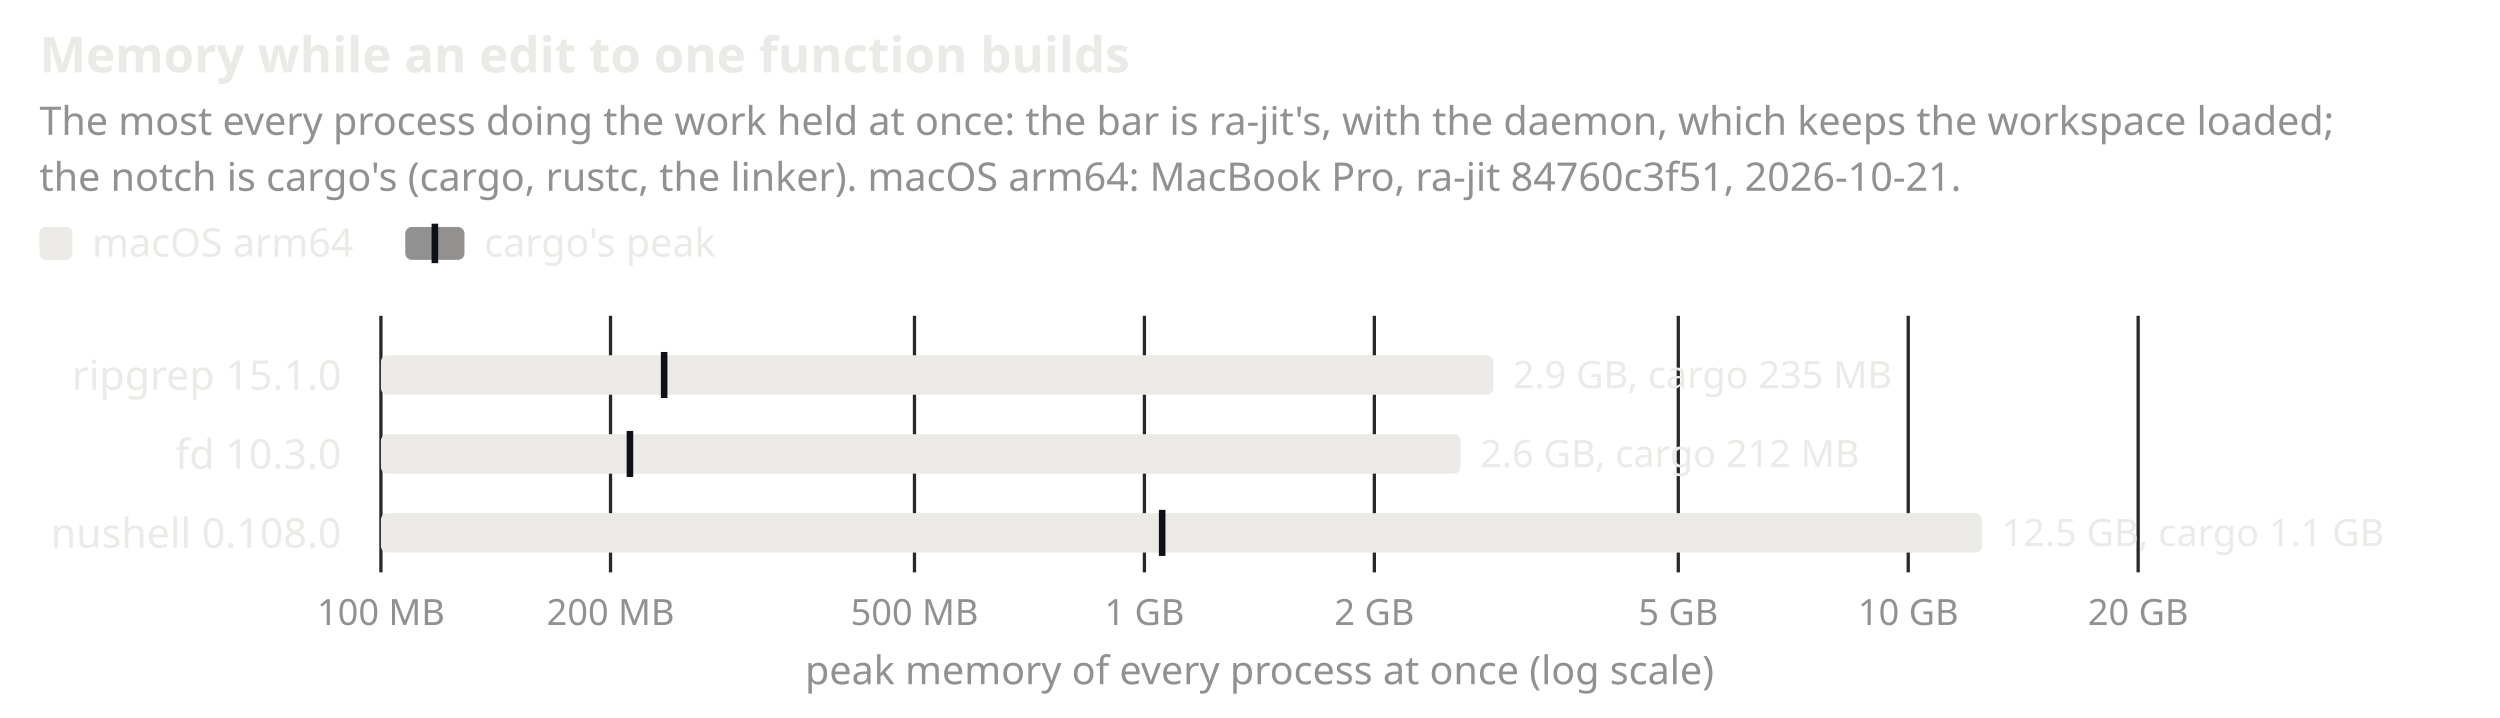
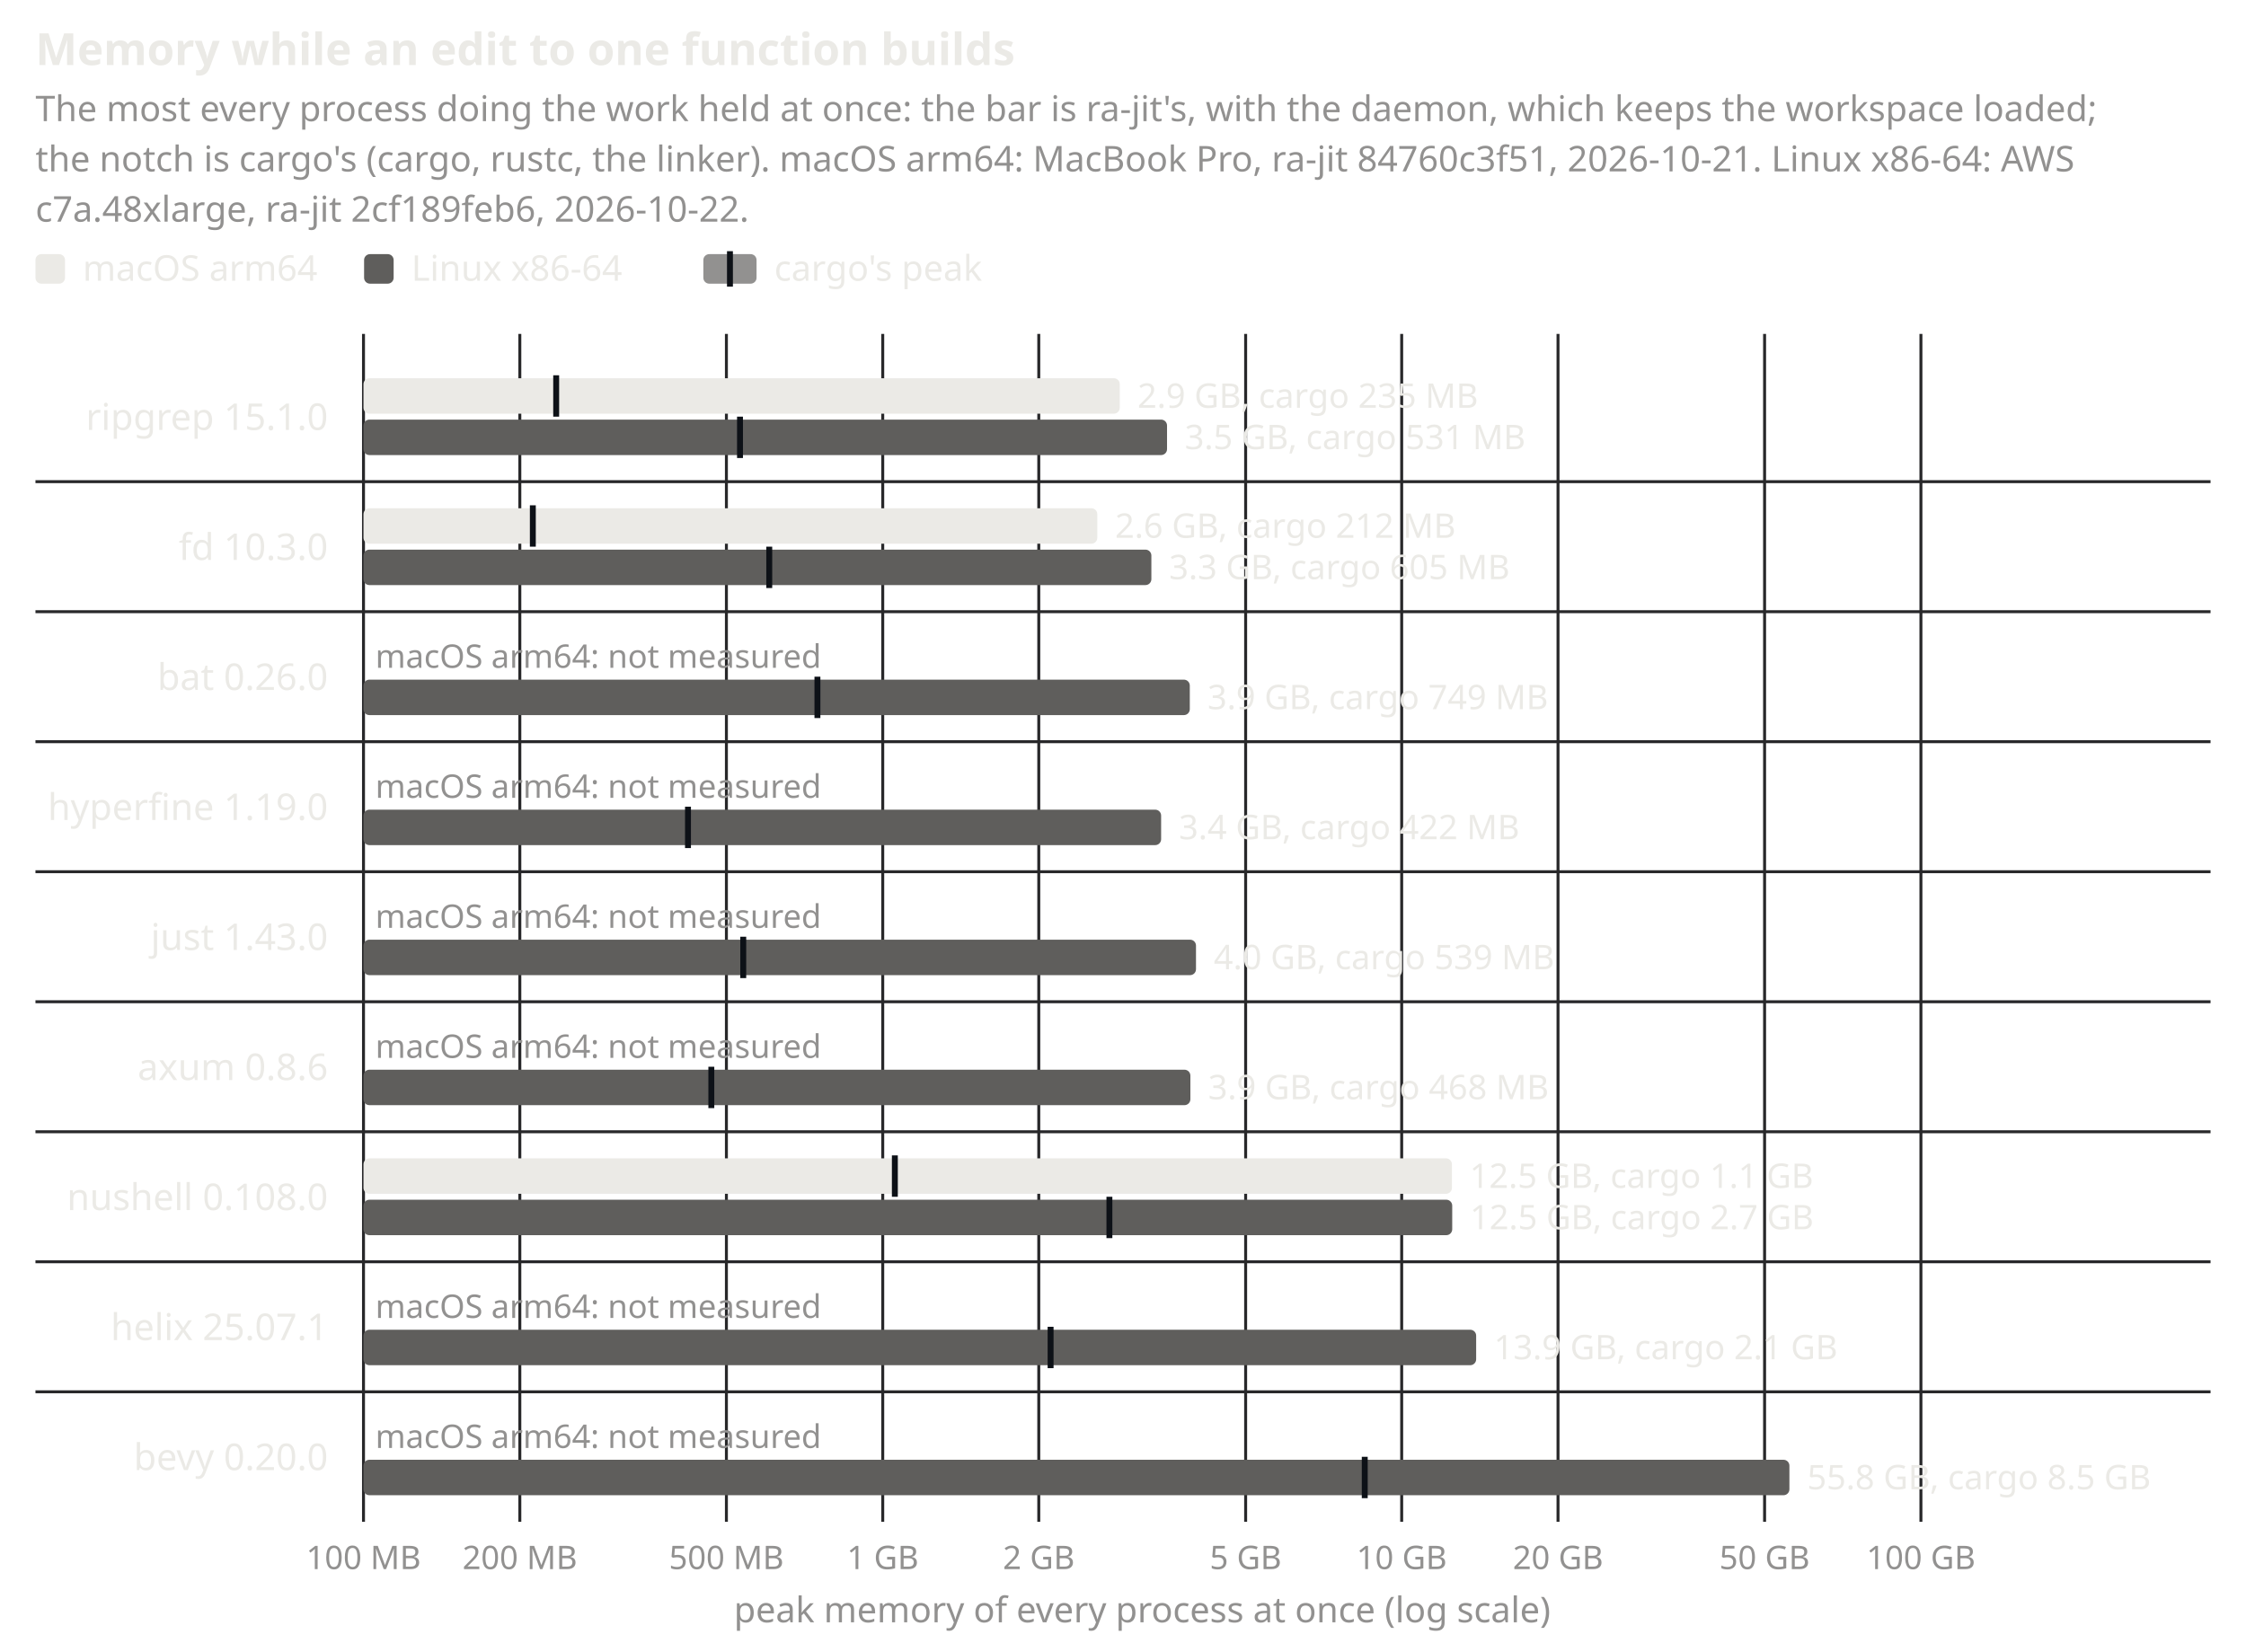
- <svg xmlns="http://www.w3.org/2000/svg" width="760" height="218" viewBox="0 0 760 218" font-family="-apple-system, BlinkMacSystemFont, 'Segoe UI', 'Noto Sans', Helvetica, Arial, sans-serif" role="img" aria-label="Memory while an edit to one function builds">
+ <svg xmlns="http://www.w3.org/2000/svg" width="760" height="559" viewBox="0 0 760 559" font-family="-apple-system, BlinkMacSystemFont, 'Segoe UI', 'Noto Sans', Helvetica, Arial, sans-serif" role="img" aria-label="Memory while an edit to one function builds">
  <text x="12" y="22" font-size="15" font-weight="600" fill="#ebeae6">Memory while an edit to one function builds</text>
  <text x="12" y="41" font-size="12" fill="#929190">The most every process doing the work held at once: the bar is ra-jit's, with the daemon, which keeps the workspace loaded;</text>
-   <text x="12" y="58" font-size="12" fill="#929190">the notch is cargo's (cargo, rustc, the linker). macOS arm64: MacBook Pro, ra-jit 84760c3f51, 2026-10-21.</text>
-   <rect x="12" y="69" width="10" height="10" rx="2" fill="#ebeae6" />
-   <text x="28" y="78" font-size="12" fill="#ebeae6">macOS arm64</text>
-   <rect x="123.2" y="69" width="18" height="10" rx="2" fill="#929190" />
-   <rect x="131.2" y="68" width="2" height="12" fill="#0d1117" />
-   <text x="147.2" y="78" font-size="12" fill="#ebeae6">cargo's peak</text>
-   <line x1="115.8" y1="96" x2="115.8" y2="174" stroke="#28282a" />
-   <text x="115.8" y="190" font-size="11" text-anchor="middle" fill="#929190">100 MB</text>
-   <line x1="185.6" y1="96" x2="185.6" y2="174" stroke="#28282a" />
-   <text x="185.6" y="190" font-size="11" text-anchor="middle" fill="#929190">200 MB</text>
-   <line x1="278.0" y1="96" x2="278.0" y2="174" stroke="#28282a" />
-   <text x="278.0" y="190" font-size="11" text-anchor="middle" fill="#929190">500 MB</text>
-   <line x1="347.9" y1="96" x2="347.9" y2="174" stroke="#28282a" />
-   <text x="347.9" y="190" font-size="11" text-anchor="middle" fill="#929190">1 GB</text>
-   <line x1="417.8" y1="96" x2="417.8" y2="174" stroke="#28282a" />
-   <text x="417.8" y="190" font-size="11" text-anchor="middle" fill="#929190">2 GB</text>
-   <line x1="510.2" y1="96" x2="510.2" y2="174" stroke="#28282a" />
-   <text x="510.2" y="190" font-size="11" text-anchor="middle" fill="#929190">5 GB</text>
-   <line x1="580.1" y1="96" x2="580.1" y2="174" stroke="#28282a" />
-   <text x="580.1" y="190" font-size="11" text-anchor="middle" fill="#929190">10 GB</text>
-   <line x1="650.0" y1="96" x2="650.0" y2="174" stroke="#28282a" />
-   <text x="650.0" y="190" font-size="11" text-anchor="middle" fill="#929190">20 GB</text>
-   <text x="382.9" y="208" font-size="12" text-anchor="middle" fill="#929190">peak memory of every process at once (log scale)</text>
-   <text x="103.8" y="118.5" font-size="12.5" text-anchor="end" fill="#ebeae6">ripgrep 15.1.0</text>
-   <rect x="115.8" y="108.0" width="338.2" height="12" rx="2" fill="#ebeae6" />
-   <rect x="200.9" y="107.0" width="2" height="14" fill="#0d1117" />
-   <text x="459.9" y="118.0" font-size="11.5" text-anchor="start" fill="#ebeae6" font-variant-numeric="tabular-nums">2.9 GB, cargo 235 MB</text>
-   <text x="103.8" y="142.5" font-size="12.5" text-anchor="end" fill="#ebeae6">fd 10.3.0</text>
-   <rect x="115.8" y="132.0" width="328.2" height="12" rx="2" fill="#ebeae6" />
-   <rect x="190.5" y="131.0" width="2" height="14" fill="#0d1117" />
-   <text x="450.0" y="142.0" font-size="11.5" text-anchor="start" fill="#ebeae6" font-variant-numeric="tabular-nums">2.6 GB, cargo 212 MB</text>
-   <text x="103.8" y="166.5" font-size="12.5" text-anchor="end" fill="#ebeae6">nushell 0.108.0</text>
-   <rect x="115.8" y="156.0" width="486.7" height="12" rx="2" fill="#ebeae6" />
-   <rect x="352.3" y="155.0" width="2" height="14" fill="#0d1117" />
-   <text x="608.5" y="166.0" font-size="11.5" text-anchor="start" fill="#ebeae6" font-variant-numeric="tabular-nums">12.5 GB, cargo 1.1 GB</text>
+   <text x="12" y="58" font-size="12" fill="#929190">the notch is cargo's (cargo, rustc, the linker). macOS arm64: MacBook Pro, ra-jit 84760c3f51, 2026-10-21. Linux x86-64: AWS</text>
+   <text x="12" y="75" font-size="12" fill="#929190">c7a.48xlarge, ra-jit 2cf189feb6, 2026-10-22.</text>
+   <rect x="12" y="86" width="10" height="10" rx="2" fill="#ebeae6" />
+   <text x="28" y="95" font-size="12" fill="#ebeae6">macOS arm64</text>
+   <rect x="123.2" y="86" width="10" height="10" rx="2" fill="#5f5e5c" />
+   <text x="139.2" y="95" font-size="12" fill="#ebeae6">Linux x86-64</text>
+   <rect x="238.0" y="86" width="18" height="10" rx="2" fill="#929190" />
+   <rect x="246.0" y="85" width="2" height="12" fill="#0d1117" />
+   <text x="262.0" y="95" font-size="12" fill="#ebeae6">cargo's peak</text>
+   <line x1="123.0" y1="113" x2="123.0" y2="515" stroke="#28282a" />
+   <text x="123.0" y="531" font-size="11" text-anchor="middle" fill="#929190">100 MB</text>
+   <line x1="175.9" y1="113" x2="175.9" y2="515" stroke="#28282a" />
+   <text x="175.9" y="531" font-size="11" text-anchor="middle" fill="#929190">200 MB</text>
+   <line x1="245.8" y1="113" x2="245.8" y2="515" stroke="#28282a" />
+   <text x="245.8" y="531" font-size="11" text-anchor="middle" fill="#929190">500 MB</text>
+   <line x1="298.7" y1="113" x2="298.7" y2="515" stroke="#28282a" />
+   <text x="298.7" y="531" font-size="11" text-anchor="middle" fill="#929190">1 GB</text>
+   <line x1="351.5" y1="113" x2="351.5" y2="515" stroke="#28282a" />
+   <text x="351.5" y="531" font-size="11" text-anchor="middle" fill="#929190">2 GB</text>
+   <line x1="421.5" y1="113" x2="421.5" y2="515" stroke="#28282a" />
+   <text x="421.5" y="531" font-size="11" text-anchor="middle" fill="#929190">5 GB</text>
+   <line x1="474.3" y1="113" x2="474.3" y2="515" stroke="#28282a" />
+   <text x="474.3" y="531" font-size="11" text-anchor="middle" fill="#929190">10 GB</text>
+   <line x1="527.2" y1="113" x2="527.2" y2="515" stroke="#28282a" />
+   <text x="527.2" y="531" font-size="11" text-anchor="middle" fill="#929190">20 GB</text>
+   <line x1="597.1" y1="113" x2="597.1" y2="515" stroke="#28282a" />
+   <text x="597.1" y="531" font-size="11" text-anchor="middle" fill="#929190">50 GB</text>
+   <line x1="650.0" y1="113" x2="650.0" y2="515" stroke="#28282a" />
+   <text x="650.0" y="531" font-size="11" text-anchor="middle" fill="#929190">100 GB</text>
+   <text x="386.5" y="549" font-size="12" text-anchor="middle" fill="#929190">peak memory of every process at once (log scale)</text>
+   <text x="111.0" y="145.5" font-size="12.5" text-anchor="end" fill="#ebeae6">ripgrep 15.1.0</text>
+   <rect x="123.0" y="128.0" width="255.9" height="12" rx="2" fill="#ebeae6" />
+   <rect x="187.2" y="127.0" width="2" height="14" fill="#0d1117" />
+   <text x="384.9" y="138.0" font-size="11.5" text-anchor="start" fill="#ebeae6" font-variant-numeric="tabular-nums">2.9 GB, cargo 235 MB</text>
+   <rect x="123.0" y="142.0" width="271.9" height="12" rx="2" fill="#5f5e5c" />
+   <rect x="249.4" y="141.0" width="2" height="14" fill="#0d1117" />
+   <text x="400.9" y="152.0" font-size="11.5" text-anchor="start" fill="#ebeae6" font-variant-numeric="tabular-nums">3.5 GB, cargo 531 MB</text>
+   <line x1="12" y1="163.0" x2="748" y2="163.0" stroke="#28282a" />
+   <text x="111.0" y="189.5" font-size="12.5" text-anchor="end" fill="#ebeae6">fd 10.3.0</text>
+   <rect x="123.0" y="172.0" width="248.3" height="12" rx="2" fill="#ebeae6" />
+   <rect x="179.3" y="171.0" width="2" height="14" fill="#0d1117" />
+   <text x="377.3" y="182.0" font-size="11.5" text-anchor="start" fill="#ebeae6" font-variant-numeric="tabular-nums">2.6 GB, cargo 212 MB</text>
+   <rect x="123.0" y="186.0" width="266.6" height="12" rx="2" fill="#5f5e5c" />
+   <rect x="259.3" y="185.0" width="2" height="14" fill="#0d1117" />
+   <text x="395.6" y="196.0" font-size="11.5" text-anchor="start" fill="#ebeae6" font-variant-numeric="tabular-nums">3.3 GB, cargo 605 MB</text>
+   <line x1="12" y1="207.0" x2="748" y2="207.0" stroke="#28282a" />
+   <text x="111.0" y="233.5" font-size="12.5" text-anchor="end" fill="#ebeae6">bat 0.26.0</text>
+   <text x="127.0" y="226.0" font-size="11" fill="#929190">macOS arm64: not measured</text>
+   <rect x="123.0" y="230.0" width="279.6" height="12" rx="2" fill="#5f5e5c" />
+   <rect x="275.6" y="229.0" width="2" height="14" fill="#0d1117" />
+   <text x="408.6" y="240.0" font-size="11.5" text-anchor="start" fill="#ebeae6" font-variant-numeric="tabular-nums">3.9 GB, cargo 749 MB</text>
+   <line x1="12" y1="251.0" x2="748" y2="251.0" stroke="#28282a" />
+   <text x="111.0" y="277.5" font-size="12.5" text-anchor="end" fill="#ebeae6">hyperfine 1.19.0</text>
+   <text x="127.0" y="270.0" font-size="11" fill="#929190">macOS arm64: not measured</text>
+   <rect x="123.0" y="274.0" width="269.9" height="12" rx="2" fill="#5f5e5c" />
+   <rect x="231.8" y="273.0" width="2" height="14" fill="#0d1117" />
+   <text x="398.9" y="284.0" font-size="11.5" text-anchor="start" fill="#ebeae6" font-variant-numeric="tabular-nums">3.4 GB, cargo 422 MB</text>
+   <line x1="12" y1="295.0" x2="748" y2="295.0" stroke="#28282a" />
+   <text x="111.0" y="321.5" font-size="12.5" text-anchor="end" fill="#ebeae6">just 1.43.0</text>
+   <text x="127.0" y="314.0" font-size="11" fill="#929190">macOS arm64: not measured</text>
+   <rect x="123.0" y="318.0" width="281.7" height="12" rx="2" fill="#5f5e5c" />
+   <rect x="250.5" y="317.0" width="2" height="14" fill="#0d1117" />
+   <text x="410.7" y="328.0" font-size="11.5" text-anchor="start" fill="#ebeae6" font-variant-numeric="tabular-nums">4.0 GB, cargo 539 MB</text>
+   <line x1="12" y1="339.0" x2="748" y2="339.0" stroke="#28282a" />
+   <text x="111.0" y="365.5" font-size="12.5" text-anchor="end" fill="#ebeae6">axum 0.8.6</text>
+   <text x="127.0" y="358.0" font-size="11" fill="#929190">macOS arm64: not measured</text>
+   <rect x="123.0" y="362.0" width="279.8" height="12" rx="2" fill="#5f5e5c" />
+   <rect x="239.7" y="361.0" width="2" height="14" fill="#0d1117" />
+   <text x="408.8" y="372.0" font-size="11.5" text-anchor="start" fill="#ebeae6" font-variant-numeric="tabular-nums">3.9 GB, cargo 468 MB</text>
+   <line x1="12" y1="383.0" x2="748" y2="383.0" stroke="#28282a" />
+   <text x="111.0" y="409.5" font-size="12.5" text-anchor="end" fill="#ebeae6">nushell 0.108.0</text>
+   <rect x="123.0" y="392.0" width="368.3" height="12" rx="2" fill="#ebeae6" />
+   <rect x="301.8" y="391.0" width="2" height="14" fill="#0d1117" />
+   <text x="497.3" y="402.0" font-size="11.5" text-anchor="start" fill="#ebeae6" font-variant-numeric="tabular-nums">12.5 GB, cargo 1.1 GB</text>
+   <rect x="123.0" y="406.0" width="368.4" height="12" rx="2" fill="#5f5e5c" />
+   <rect x="374.4" y="405.0" width="2" height="14" fill="#0d1117" />
+   <text x="497.4" y="416.0" font-size="11.5" text-anchor="start" fill="#ebeae6" font-variant-numeric="tabular-nums">12.5 GB, cargo 2.7 GB</text>
+   <line x1="12" y1="427.0" x2="748" y2="427.0" stroke="#28282a" />
+   <text x="111.0" y="453.5" font-size="12.5" text-anchor="end" fill="#ebeae6">helix 25.07.1</text>
+   <text x="127.0" y="446.0" font-size="11" fill="#929190">macOS arm64: not measured</text>
+   <rect x="123.0" y="450.0" width="376.5" height="12" rx="2" fill="#5f5e5c" />
+   <rect x="354.5" y="449.0" width="2" height="14" fill="#0d1117" />
+   <text x="505.5" y="460.0" font-size="11.5" text-anchor="start" fill="#ebeae6" font-variant-numeric="tabular-nums">13.9 GB, cargo 2.1 GB</text>
+   <line x1="12" y1="471.0" x2="748" y2="471.0" stroke="#28282a" />
+   <text x="111.0" y="497.5" font-size="12.5" text-anchor="end" fill="#ebeae6">bevy 0.20.0</text>
+   <text x="127.0" y="490.0" font-size="11" fill="#929190">macOS arm64: not measured</text>
+   <rect x="123.0" y="494.0" width="482.5" height="12" rx="2" fill="#5f5e5c" />
+   <rect x="460.8" y="493.0" width="2" height="14" fill="#0d1117" />
+   <text x="611.5" y="504.0" font-size="11.5" text-anchor="start" fill="#ebeae6" font-variant-numeric="tabular-nums">55.8 GB, cargo 8.5 GB</text>
</svg>
